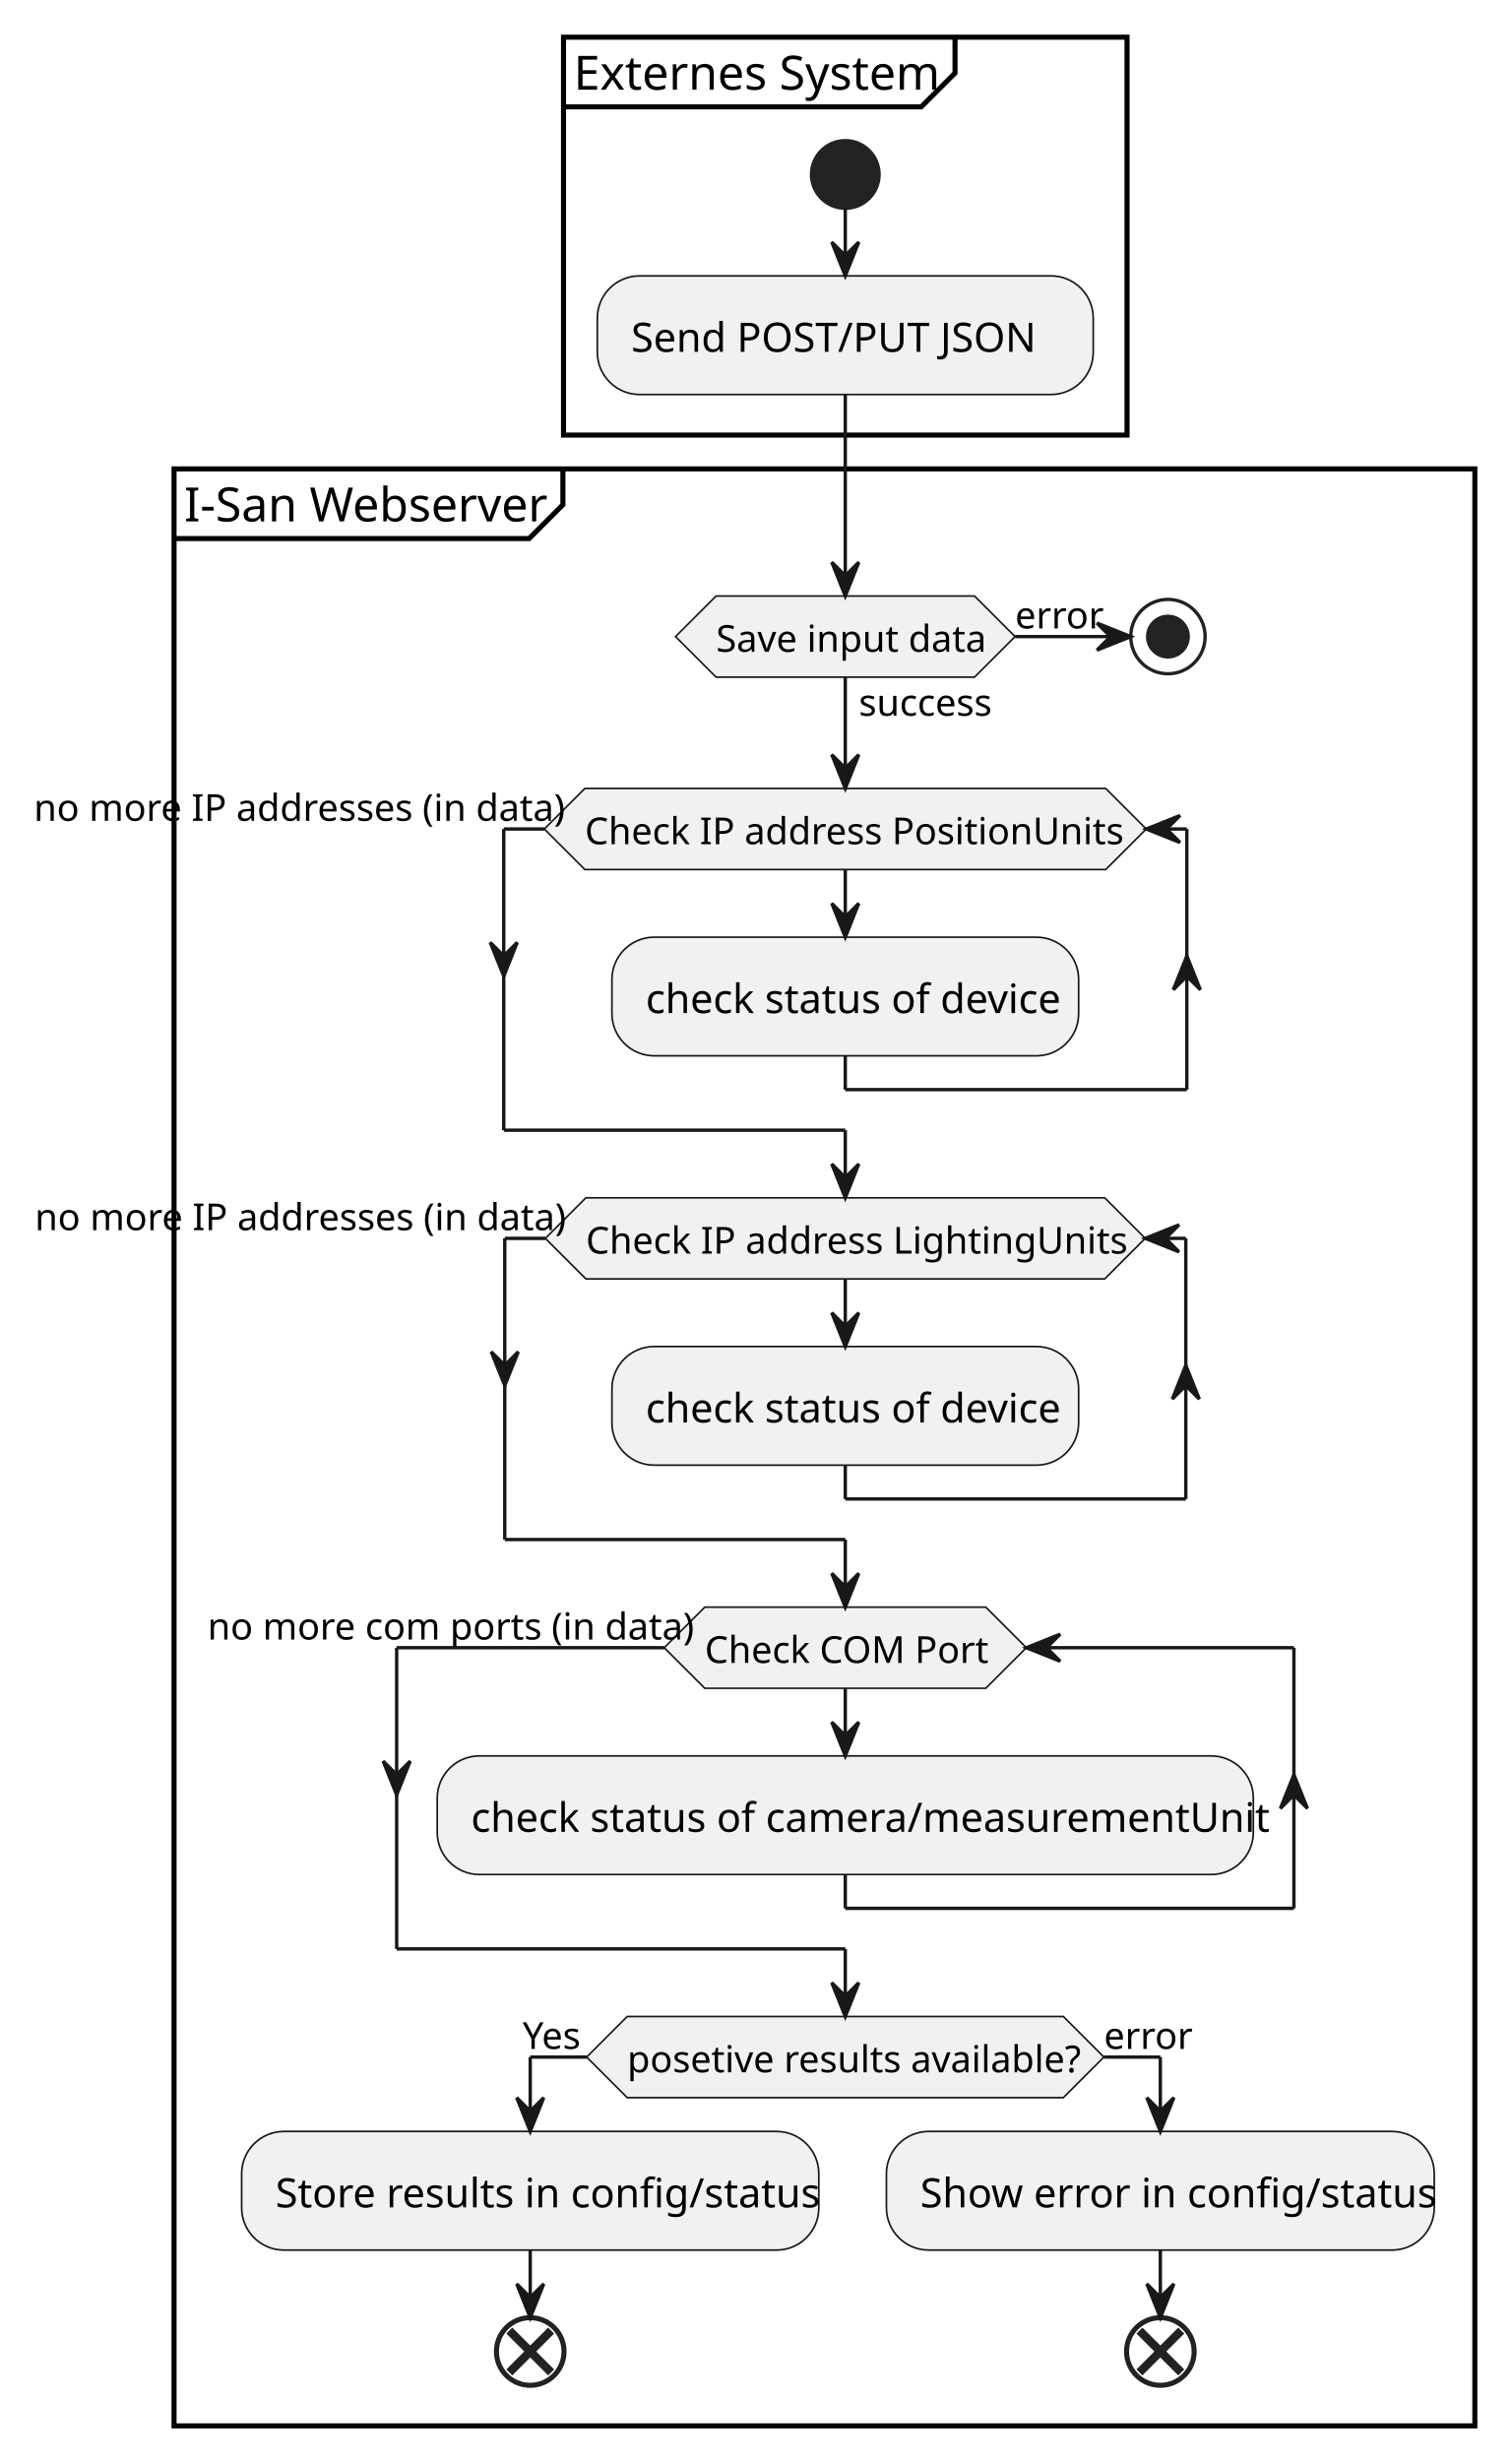
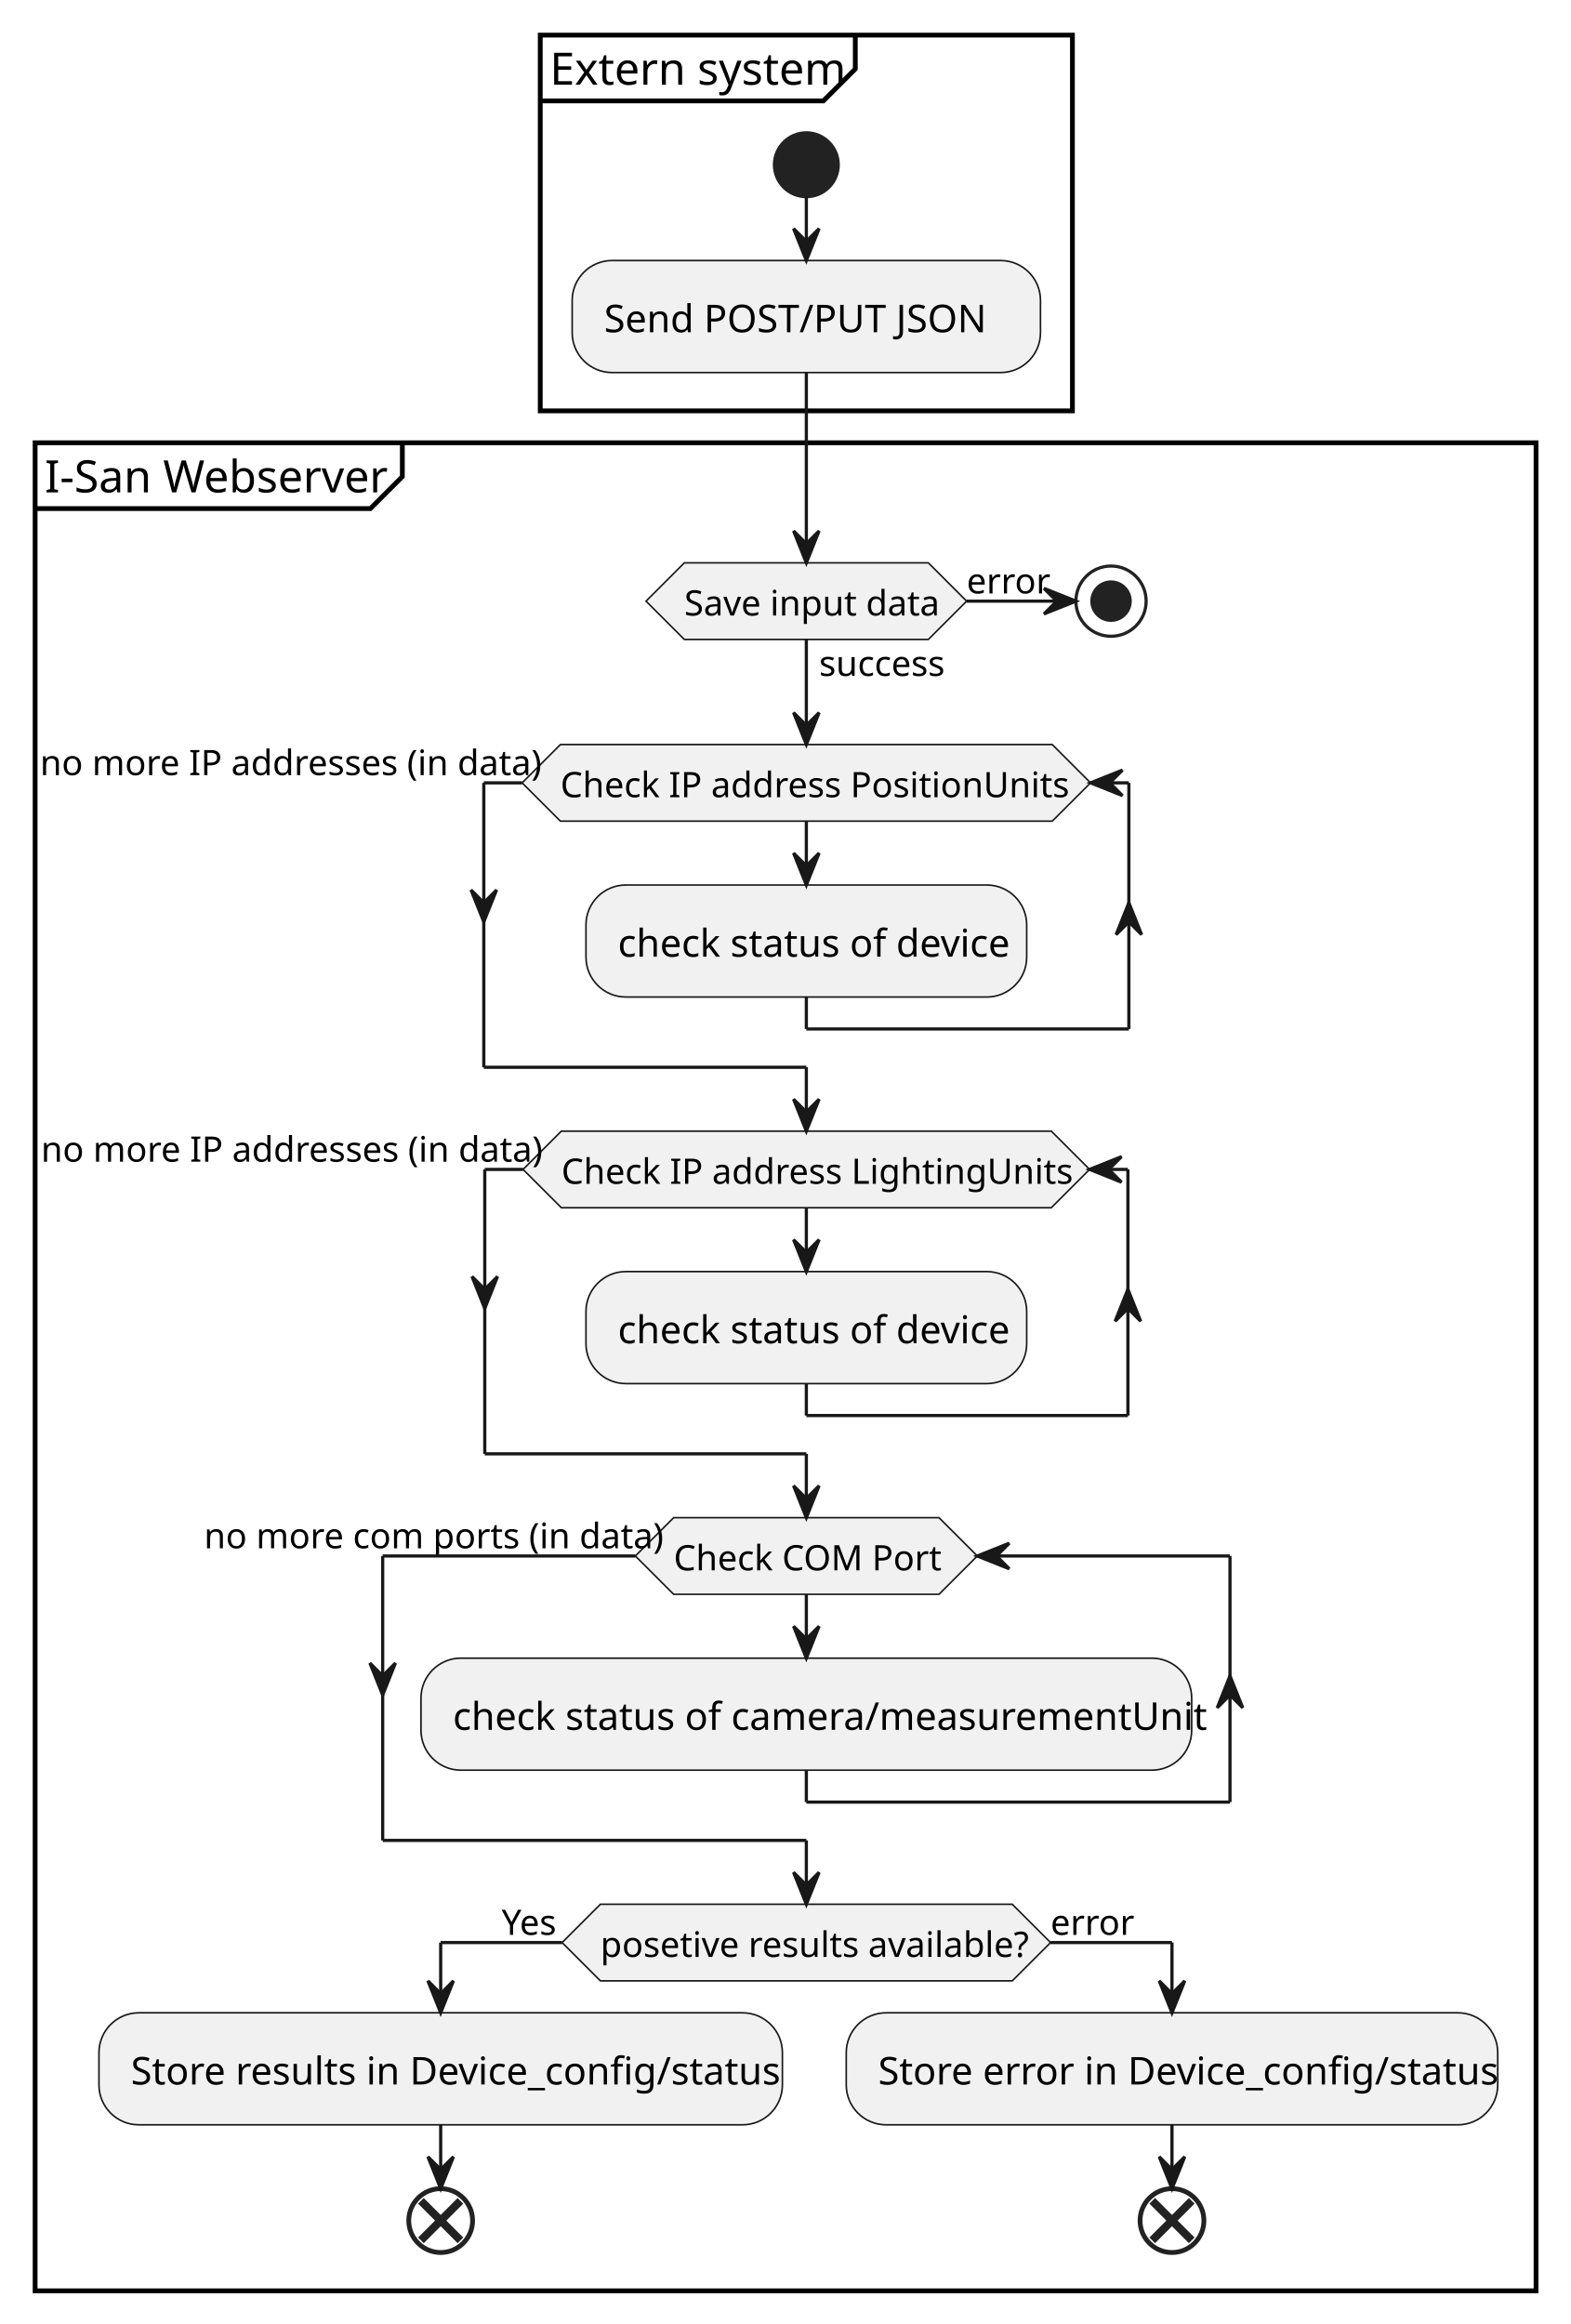
- <svg xmlns="http://www.w3.org/2000/svg" contentStyleType="text/css" height="728px" preserveAspectRatio="none" style="width:447px;height:728px;background:#FFFFFF;" version="1.1" viewBox="0 0 447 728" width="447px" zoomAndPan="magnify">
+ <svg xmlns="http://www.w3.org/2000/svg" contentStyleType="text/css" height="728px" preserveAspectRatio="none" style="width:492px;height:728px;background:#FFFFFF;" version="1.1" viewBox="0 0 492 728" width="492px" zoomAndPan="magnify">
  <defs />
  <g>
-     <rect fill="none" height="117.703" style="stroke:#000000;stroke-width:1.5;" width="166.703" x="166.702" y="11" />
-     <path d="M282.516,11 L282.516,21.609 L272.516,31.609 L166.702,31.609 " fill="none" style="stroke:#000000;stroke-width:1.5;" />
-     <text fill="#000000" font-family="sans-serif" font-size="14" lengthAdjust="spacing" textLength="105.814" x="169.702" y="26.533">Externes System</text>
-     <ellipse cx="250.054" cy="51.609" fill="#222222" rx="10" ry="10" style="stroke:#222222;stroke-width:1;" />
-     <rect fill="#F1F1F1" height="35.094" rx="12.5" ry="12.5" style="stroke:#181818;stroke-width:0.5;" width="146.703" x="176.702" y="81.609" />
-     <text fill="#000000" font-family="sans-serif" font-size="12" lengthAdjust="spacing" textLength="126.703" x="186.702" y="104.066">Send POST/PUT JSON</text>
-     <rect fill="none" height="578.903" style="stroke:#000000;stroke-width:1.5;" width="384.805" x="51.484" y="138.703" />
-     <path d="M166.518,138.703 L166.518,149.312 L156.518,159.312 L51.484,159.312 " fill="none" style="stroke:#000000;stroke-width:1.5;" />
-     <text fill="#000000" font-family="sans-serif" font-size="14" lengthAdjust="spacing" textLength="105.034" x="54.484" y="154.236">I-San Webserver</text>
-     <polygon fill="#F1F1F1" points="211.831,176.312,288.277,176.312,300.277,188.312,288.277,200.312,211.831,200.312,199.831,188.312,211.831,176.312" style="stroke:#181818;stroke-width:0.5;" />
-     <text fill="#000000" font-family="sans-serif" font-size="11" lengthAdjust="spacing" textLength="39.735" x="254.054" y="211.731">success</text>
-     <text fill="#000000" font-family="sans-serif" font-size="11" lengthAdjust="spacing" textLength="76.447" x="211.831" y="192.814">Save input data</text>
-     <text fill="#000000" font-family="sans-serif" font-size="11" lengthAdjust="spacing" textLength="23.225" x="300.277" y="185.895">error</text>
-     <ellipse cx="345.502" cy="188.312" fill="none" rx="11" ry="11" style="stroke:#222222;stroke-width:1;" />
-     <ellipse cx="345.502" cy="188.312" fill="#222222" rx="6" ry="6" style="stroke:#222222;stroke-width:1;" />
-     <rect fill="#F1F1F1" height="35.094" rx="12.5" ry="12.5" style="stroke:#181818;stroke-width:0.5;" width="138.06" x="181.024" y="277.231" />
-     <text fill="#000000" font-family="sans-serif" font-size="12" lengthAdjust="spacing" textLength="118.061" x="191.024" y="299.688">check status of device</text>
-     <polygon fill="#F1F1F1" points="173.019,233.231,327.089,233.231,339.089,245.231,327.089,257.231,173.019,257.231,161.019,245.231,173.019,233.231" style="stroke:#181818;stroke-width:0.5;" />
-     <text fill="#000000" font-family="sans-serif" font-size="11" lengthAdjust="spacing" textLength="154.07" x="173.019" y="249.732">Check IP address PositionUnits</text>
-     <text fill="#000000" font-family="sans-serif" font-size="11" lengthAdjust="spacing" textLength="151.019" x="10" y="242.815">no more IP addresses (in data)</text>
-     <rect fill="#F1F1F1" height="35.094" rx="12.5" ry="12.5" style="stroke:#181818;stroke-width:0.5;" width="138.06" x="181.024" y="398.325" />
-     <text fill="#000000" font-family="sans-serif" font-size="12" lengthAdjust="spacing" textLength="118.061" x="191.024" y="420.782">check status of device</text>
-     <polygon fill="#F1F1F1" points="173.32,354.325,326.788,354.325,338.788,366.325,326.788,378.325,173.32,378.325,161.32,366.325,173.32,354.325" style="stroke:#181818;stroke-width:0.5;" />
-     <text fill="#000000" font-family="sans-serif" font-size="11" lengthAdjust="spacing" textLength="153.468" x="173.32" y="370.826">Check IP address LightingUnits</text>
-     <text fill="#000000" font-family="sans-serif" font-size="11" lengthAdjust="spacing" textLength="151.019" x="10.301" y="363.908">no more IP addresses (in data)</text>
-     <rect fill="#F1F1F1" height="35.094" rx="12.5" ry="12.5" style="stroke:#181818;stroke-width:0.5;" width="241.426" x="129.341" y="519.419" />
-     <text fill="#000000" font-family="sans-serif" font-size="12" lengthAdjust="spacing" textLength="221.426" x="139.341" y="541.876">check status of camera/measurementUnit</text>
-     <polygon fill="#F1F1F1" points="208.49,475.419,291.618,475.419,303.618,487.419,291.618,499.419,208.49,499.419,196.49,487.419,208.49,475.419" style="stroke:#181818;stroke-width:0.5;" />
-     <text fill="#000000" font-family="sans-serif" font-size="11" lengthAdjust="spacing" textLength="83.128" x="208.49" y="491.92">Check COM Port</text>
-     <text fill="#000000" font-family="sans-serif" font-size="11" lengthAdjust="spacing" textLength="135.11" x="61.38" y="485.002">no more com ports (in data)</text>
-     <polygon fill="#F1F1F1" points="185.544,596.513,314.563,596.513,326.563,608.513,314.563,620.513,185.544,620.513,173.544,608.513,185.544,596.513" style="stroke:#181818;stroke-width:0.5;" />
-     <text fill="#000000" font-family="sans-serif" font-size="11" lengthAdjust="spacing" textLength="129.019" x="185.544" y="613.014">posetive results available?</text>
-     <text fill="#000000" font-family="sans-serif" font-size="11" lengthAdjust="spacing" textLength="18.955" x="154.59" y="606.096">Yes</text>
-     <text fill="#000000" font-family="sans-serif" font-size="11" lengthAdjust="spacing" textLength="23.225" x="326.563" y="606.096">error</text>
-     <rect fill="#F1F1F1" height="35.094" rx="12.5" ry="12.5" style="stroke:#181818;stroke-width:0.5;" width="170.738" x="71.484" y="630.513" />
-     <text fill="#000000" font-family="sans-serif" font-size="12" lengthAdjust="spacing" textLength="150.738" x="81.484" y="652.97">Store results in config/status</text>
-     <ellipse cx="156.853" cy="695.606" fill="none" rx="10" ry="10" style="stroke:#222222;stroke-width:1.5;" />
-     <line style="stroke:#222222;stroke-width:2.5;" x1="150.666" x2="163.04" y1="689.419" y2="701.794" />
-     <line style="stroke:#222222;stroke-width:2.5;" x1="163.04" x2="150.666" y1="689.419" y2="701.794" />
-     <rect fill="#F1F1F1" height="35.094" rx="12.5" ry="12.5" style="stroke:#181818;stroke-width:0.5;" width="162.066" x="262.222" y="630.513" />
-     <text fill="#000000" font-family="sans-serif" font-size="12" lengthAdjust="spacing" textLength="142.066" x="272.222" y="652.97">Show error in config/status</text>
-     <ellipse cx="343.255" cy="695.606" fill="none" rx="10" ry="10" style="stroke:#222222;stroke-width:1.5;" />
-     <line style="stroke:#222222;stroke-width:2.5;" x1="337.068" x2="349.442" y1="689.419" y2="701.794" />
-     <line style="stroke:#222222;stroke-width:2.5;" x1="349.442" x2="337.068" y1="689.419" y2="701.794" />
-     <line style="stroke:#181818;stroke-width:1;" x1="250.054" x2="250.054" y1="61.609" y2="81.609" />
-     <polygon fill="#181818" points="246.054,71.609,250.054,81.609,254.054,71.609,250.054,75.609" style="stroke:#181818;stroke-width:1;" />
-     <line style="stroke:#181818;stroke-width:1;" x1="250.054" x2="250.054" y1="200.312" y2="233.231" />
-     <polygon fill="#181818" points="246.054,223.231,250.054,233.231,254.054,223.231,250.054,227.231" style="stroke:#181818;stroke-width:1;" />
-     <line style="stroke:#181818;stroke-width:1;" x1="300.277" x2="334.502" y1="188.312" y2="188.312" />
-     <polygon fill="#181818" points="324.502,184.312,334.502,188.312,324.502,192.312,328.502,188.312" style="stroke:#181818;stroke-width:1;" />
-     <line style="stroke:#181818;stroke-width:1;" x1="250.054" x2="250.054" y1="257.231" y2="277.231" />
-     <polygon fill="#181818" points="246.054,267.231,250.054,277.231,254.054,267.231,250.054,271.231" style="stroke:#181818;stroke-width:1;" />
-     <line style="stroke:#181818;stroke-width:1;" x1="250.054" x2="250.054" y1="312.325" y2="322.325" />
-     <line style="stroke:#181818;stroke-width:1;" x1="250.054" x2="351.089" y1="322.325" y2="322.325" />
-     <polygon fill="#181818" points="347.089,292.778,351.089,282.778,355.089,292.778,351.089,288.778" style="stroke:#181818;stroke-width:1;" />
-     <line style="stroke:#181818;stroke-width:1;" x1="351.089" x2="351.089" y1="245.231" y2="322.325" />
-     <line style="stroke:#181818;stroke-width:1;" x1="351.089" x2="339.089" y1="245.231" y2="245.231" />
-     <polygon fill="#181818" points="349.089,241.231,339.089,245.231,349.089,249.231,345.089,245.231" style="stroke:#181818;stroke-width:1;" />
-     <line style="stroke:#181818;stroke-width:1;" x1="161.019" x2="149.019" y1="245.231" y2="245.231" />
-     <polygon fill="#181818" points="145.019,278.778,149.019,288.778,153.019,278.778,149.019,282.778" style="stroke:#181818;stroke-width:1;" />
-     <line style="stroke:#181818;stroke-width:1;" x1="149.019" x2="149.019" y1="245.231" y2="334.325" />
-     <line style="stroke:#181818;stroke-width:1;" x1="149.019" x2="250.054" y1="334.325" y2="334.325" />
-     <line style="stroke:#181818;stroke-width:1;" x1="250.054" x2="250.054" y1="334.325" y2="354.325" />
-     <polygon fill="#181818" points="246.054,344.325,250.054,354.325,254.054,344.325,250.054,348.325" style="stroke:#181818;stroke-width:1;" />
-     <line style="stroke:#181818;stroke-width:1;" x1="250.054" x2="250.054" y1="378.325" y2="398.325" />
-     <polygon fill="#181818" points="246.054,388.325,250.054,398.325,254.054,388.325,250.054,392.325" style="stroke:#181818;stroke-width:1;" />
-     <line style="stroke:#181818;stroke-width:1;" x1="250.054" x2="250.054" y1="433.419" y2="443.419" />
-     <line style="stroke:#181818;stroke-width:1;" x1="250.054" x2="350.788" y1="443.419" y2="443.419" />
-     <polygon fill="#181818" points="346.788,413.872,350.788,403.872,354.788,413.872,350.788,409.872" style="stroke:#181818;stroke-width:1;" />
-     <line style="stroke:#181818;stroke-width:1;" x1="350.788" x2="350.788" y1="366.325" y2="443.419" />
-     <line style="stroke:#181818;stroke-width:1;" x1="350.788" x2="338.788" y1="366.325" y2="366.325" />
-     <polygon fill="#181818" points="348.788,362.325,338.788,366.325,348.788,370.325,344.788,366.325" style="stroke:#181818;stroke-width:1;" />
-     <line style="stroke:#181818;stroke-width:1;" x1="161.32" x2="149.32" y1="366.325" y2="366.325" />
-     <polygon fill="#181818" points="145.32,399.872,149.32,409.872,153.32,399.872,149.32,403.872" style="stroke:#181818;stroke-width:1;" />
-     <line style="stroke:#181818;stroke-width:1;" x1="149.32" x2="149.32" y1="366.325" y2="455.419" />
-     <line style="stroke:#181818;stroke-width:1;" x1="149.32" x2="250.054" y1="455.419" y2="455.419" />
-     <line style="stroke:#181818;stroke-width:1;" x1="250.054" x2="250.054" y1="455.419" y2="475.419" />
-     <polygon fill="#181818" points="246.054,465.419,250.054,475.419,254.054,465.419,250.054,469.419" style="stroke:#181818;stroke-width:1;" />
-     <line style="stroke:#181818;stroke-width:1;" x1="250.054" x2="250.054" y1="499.419" y2="519.419" />
-     <polygon fill="#181818" points="246.054,509.419,250.054,519.419,254.054,509.419,250.054,513.419" style="stroke:#181818;stroke-width:1;" />
-     <line style="stroke:#181818;stroke-width:1;" x1="250.054" x2="250.054" y1="554.513" y2="564.513" />
-     <line style="stroke:#181818;stroke-width:1;" x1="250.054" x2="382.767" y1="564.513" y2="564.513" />
-     <polygon fill="#181818" points="378.767,534.966,382.767,524.966,386.767,534.966,382.767,530.966" style="stroke:#181818;stroke-width:1;" />
-     <line style="stroke:#181818;stroke-width:1;" x1="382.767" x2="382.767" y1="487.419" y2="564.513" />
-     <line style="stroke:#181818;stroke-width:1;" x1="382.767" x2="303.618" y1="487.419" y2="487.419" />
-     <polygon fill="#181818" points="313.618,483.419,303.618,487.419,313.618,491.419,309.618,487.419" style="stroke:#181818;stroke-width:1;" />
-     <line style="stroke:#181818;stroke-width:1;" x1="196.49" x2="117.341" y1="487.419" y2="487.419" />
-     <polygon fill="#181818" points="113.341,520.966,117.341,530.966,121.341,520.966,117.341,524.966" style="stroke:#181818;stroke-width:1;" />
-     <line style="stroke:#181818;stroke-width:1;" x1="117.341" x2="117.341" y1="487.419" y2="576.513" />
-     <line style="stroke:#181818;stroke-width:1;" x1="117.341" x2="250.054" y1="576.513" y2="576.513" />
-     <line style="stroke:#181818;stroke-width:1;" x1="250.054" x2="250.054" y1="576.513" y2="596.513" />
-     <polygon fill="#181818" points="246.054,586.513,250.054,596.513,254.054,586.513,250.054,590.513" style="stroke:#181818;stroke-width:1;" />
-     <line style="stroke:#181818;stroke-width:1;" x1="156.853" x2="156.853" y1="665.606" y2="685.606" />
-     <polygon fill="#181818" points="152.853,675.606,156.853,685.606,160.853,675.606,156.853,679.606" style="stroke:#181818;stroke-width:1;" />
-     <line style="stroke:#181818;stroke-width:1;" x1="343.255" x2="343.255" y1="665.606" y2="685.606" />
-     <polygon fill="#181818" points="339.255,675.606,343.255,685.606,347.255,675.606,343.255,679.606" style="stroke:#181818;stroke-width:1;" />
-     <line style="stroke:#181818;stroke-width:1;" x1="173.544" x2="156.853" y1="608.513" y2="608.513" />
-     <line style="stroke:#181818;stroke-width:1;" x1="156.853" x2="156.853" y1="608.513" y2="630.513" />
-     <polygon fill="#181818" points="152.853,620.513,156.853,630.513,160.853,620.513,156.853,624.513" style="stroke:#181818;stroke-width:1;" />
-     <line style="stroke:#181818;stroke-width:1;" x1="326.563" x2="343.255" y1="608.513" y2="608.513" />
-     <line style="stroke:#181818;stroke-width:1;" x1="343.255" x2="343.255" y1="608.513" y2="630.513" />
-     <polygon fill="#181818" points="339.255,620.513,343.255,630.513,347.255,620.513,343.255,624.513" style="stroke:#181818;stroke-width:1;" />
-     <line style="stroke:#181818;stroke-width:1;" x1="250.054" x2="250.054" y1="116.703" y2="176.312" />
-     <polygon fill="#181818" points="246.054,166.312,250.054,176.312,254.054,166.312,250.054,170.312" style="stroke:#181818;stroke-width:1;" />
+     <rect fill="none" height="117.703" style="stroke:#000000;stroke-width:1.5;" width="166.703" x="169.238" y="11" />
+     <path d="M267.928,11 L267.928,21.609 L257.928,31.609 L169.238,31.609 " fill="none" style="stroke:#000000;stroke-width:1.5;" />
+     <text fill="#000000" font-family="sans-serif" font-size="14" lengthAdjust="spacing" textLength="88.689" x="172.238" y="26.533">Extern system</text>
+     <ellipse cx="252.59" cy="51.609" fill="#222222" rx="10" ry="10" style="stroke:#222222;stroke-width:1;" />
+     <rect fill="#F1F1F1" height="35.094" rx="12.5" ry="12.5" style="stroke:#181818;stroke-width:0.5;" width="146.703" x="179.238" y="81.609" />
+     <text fill="#000000" font-family="sans-serif" font-size="12" lengthAdjust="spacing" textLength="126.703" x="189.238" y="104.066">Send POST/PUT JSON</text>
+     <rect fill="none" height="578.903" style="stroke:#000000;stroke-width:1.5;" width="470.176" x="11" y="138.703" />
+     <path d="M126.034,138.703 L126.034,149.312 L116.034,159.312 L11,159.312 " fill="none" style="stroke:#000000;stroke-width:1.5;" />
+     <text fill="#000000" font-family="sans-serif" font-size="14" lengthAdjust="spacing" textLength="105.034" x="14" y="154.236">I-San Webserver</text>
+     <polygon fill="#F1F1F1" points="214.367,176.312,290.813,176.312,302.813,188.312,290.813,200.312,214.367,200.312,202.367,188.312,214.367,176.312" style="stroke:#181818;stroke-width:0.5;" />
+     <text fill="#000000" font-family="sans-serif" font-size="11" lengthAdjust="spacing" textLength="39.735" x="256.59" y="211.731">success</text>
+     <text fill="#000000" font-family="sans-serif" font-size="11" lengthAdjust="spacing" textLength="76.447" x="214.367" y="192.814">Save input data</text>
+     <text fill="#000000" font-family="sans-serif" font-size="11" lengthAdjust="spacing" textLength="23.225" x="302.813" y="185.895">error</text>
+     <ellipse cx="348.038" cy="188.312" fill="none" rx="11" ry="11" style="stroke:#222222;stroke-width:1;" />
+     <ellipse cx="348.038" cy="188.312" fill="#222222" rx="6" ry="6" style="stroke:#222222;stroke-width:1;" />
+     <rect fill="#F1F1F1" height="35.094" rx="12.5" ry="12.5" style="stroke:#181818;stroke-width:0.5;" width="138.06" x="183.56" y="277.231" />
+     <text fill="#000000" font-family="sans-serif" font-size="12" lengthAdjust="spacing" textLength="118.061" x="193.56" y="299.688">check status of device</text>
+     <polygon fill="#F1F1F1" points="175.555,233.231,329.625,233.231,341.625,245.231,329.625,257.231,175.555,257.231,163.555,245.231,175.555,233.231" style="stroke:#181818;stroke-width:0.5;" />
+     <text fill="#000000" font-family="sans-serif" font-size="11" lengthAdjust="spacing" textLength="154.07" x="175.555" y="249.732">Check IP address PositionUnits</text>
+     <text fill="#000000" font-family="sans-serif" font-size="11" lengthAdjust="spacing" textLength="151.019" x="12.536" y="242.815">no more IP addresses (in data)</text>
+     <rect fill="#F1F1F1" height="35.094" rx="12.5" ry="12.5" style="stroke:#181818;stroke-width:0.5;" width="138.06" x="183.56" y="398.325" />
+     <text fill="#000000" font-family="sans-serif" font-size="12" lengthAdjust="spacing" textLength="118.061" x="193.56" y="420.782">check status of device</text>
+     <polygon fill="#F1F1F1" points="175.856,354.325,329.324,354.325,341.324,366.325,329.324,378.325,175.856,378.325,163.856,366.325,175.856,354.325" style="stroke:#181818;stroke-width:0.5;" />
+     <text fill="#000000" font-family="sans-serif" font-size="11" lengthAdjust="spacing" textLength="153.468" x="175.856" y="370.826">Check IP address LightingUnits</text>
+     <text fill="#000000" font-family="sans-serif" font-size="11" lengthAdjust="spacing" textLength="151.019" x="12.837" y="363.908">no more IP addresses (in data)</text>
+     <rect fill="#F1F1F1" height="35.094" rx="12.5" ry="12.5" style="stroke:#181818;stroke-width:0.5;" width="241.426" x="131.877" y="519.419" />
+     <text fill="#000000" font-family="sans-serif" font-size="12" lengthAdjust="spacing" textLength="221.426" x="141.877" y="541.876">check status of camera/measurementUnit</text>
+     <polygon fill="#F1F1F1" points="211.026,475.419,294.154,475.419,306.154,487.419,294.154,499.419,211.026,499.419,199.026,487.419,211.026,475.419" style="stroke:#181818;stroke-width:0.5;" />
+     <text fill="#000000" font-family="sans-serif" font-size="11" lengthAdjust="spacing" textLength="83.128" x="211.026" y="491.92">Check COM Port</text>
+     <text fill="#000000" font-family="sans-serif" font-size="11" lengthAdjust="spacing" textLength="135.11" x="63.916" y="485.002">no more com ports (in data)</text>
+     <polygon fill="#F1F1F1" points="188.08,596.513,317.099,596.513,329.099,608.513,317.099,620.513,188.08,620.513,176.08,608.513,188.08,596.513" style="stroke:#181818;stroke-width:0.5;" />
+     <text fill="#000000" font-family="sans-serif" font-size="11" lengthAdjust="spacing" textLength="129.019" x="188.08" y="613.014">posetive results available?</text>
+     <text fill="#000000" font-family="sans-serif" font-size="11" lengthAdjust="spacing" textLength="18.955" x="157.126" y="606.096">Yes</text>
+     <text fill="#000000" font-family="sans-serif" font-size="11" lengthAdjust="spacing" textLength="23.225" x="329.099" y="606.096">error</text>
+     <rect fill="#F1F1F1" height="35.094" rx="12.5" ry="12.5" style="stroke:#181818;stroke-width:0.5;" width="214.092" x="31" y="630.513" />
+     <text fill="#000000" font-family="sans-serif" font-size="12" lengthAdjust="spacing" textLength="194.092" x="41" y="652.97">Store results in Device_config/status</text>
+     <ellipse cx="138.046" cy="695.606" fill="none" rx="10" ry="10" style="stroke:#222222;stroke-width:1.5;" />
+     <line style="stroke:#222222;stroke-width:2.5;" x1="131.859" x2="144.233" y1="689.419" y2="701.794" />
+     <line style="stroke:#222222;stroke-width:2.5;" x1="144.233" x2="131.859" y1="689.419" y2="701.794" />
+     <rect fill="#F1F1F1" height="35.094" rx="12.5" ry="12.5" style="stroke:#181818;stroke-width:0.5;" width="204.084" x="265.092" y="630.513" />
+     <text fill="#000000" font-family="sans-serif" font-size="12" lengthAdjust="spacing" textLength="184.084" x="275.092" y="652.97">Store error in Device_config/status</text>
+     <ellipse cx="367.134" cy="695.606" fill="none" rx="10" ry="10" style="stroke:#222222;stroke-width:1.5;" />
+     <line style="stroke:#222222;stroke-width:2.5;" x1="360.947" x2="373.321" y1="689.419" y2="701.794" />
+     <line style="stroke:#222222;stroke-width:2.5;" x1="373.321" x2="360.947" y1="689.419" y2="701.794" />
+     <line style="stroke:#181818;stroke-width:1;" x1="252.59" x2="252.59" y1="61.609" y2="81.609" />
+     <polygon fill="#181818" points="248.59,71.609,252.59,81.609,256.59,71.609,252.59,75.609" style="stroke:#181818;stroke-width:1;" />
+     <line style="stroke:#181818;stroke-width:1;" x1="252.59" x2="252.59" y1="200.312" y2="233.231" />
+     <polygon fill="#181818" points="248.59,223.231,252.59,233.231,256.59,223.231,252.59,227.231" style="stroke:#181818;stroke-width:1;" />
+     <line style="stroke:#181818;stroke-width:1;" x1="302.813" x2="337.038" y1="188.312" y2="188.312" />
+     <polygon fill="#181818" points="327.038,184.312,337.038,188.312,327.038,192.312,331.038,188.312" style="stroke:#181818;stroke-width:1;" />
+     <line style="stroke:#181818;stroke-width:1;" x1="252.59" x2="252.59" y1="257.231" y2="277.231" />
+     <polygon fill="#181818" points="248.59,267.231,252.59,277.231,256.59,267.231,252.59,271.231" style="stroke:#181818;stroke-width:1;" />
+     <line style="stroke:#181818;stroke-width:1;" x1="252.59" x2="252.59" y1="312.325" y2="322.325" />
+     <line style="stroke:#181818;stroke-width:1;" x1="252.59" x2="353.625" y1="322.325" y2="322.325" />
+     <polygon fill="#181818" points="349.625,292.778,353.625,282.778,357.625,292.778,353.625,288.778" style="stroke:#181818;stroke-width:1;" />
+     <line style="stroke:#181818;stroke-width:1;" x1="353.625" x2="353.625" y1="245.231" y2="322.325" />
+     <line style="stroke:#181818;stroke-width:1;" x1="353.625" x2="341.625" y1="245.231" y2="245.231" />
+     <polygon fill="#181818" points="351.625,241.231,341.625,245.231,351.625,249.231,347.625,245.231" style="stroke:#181818;stroke-width:1;" />
+     <line style="stroke:#181818;stroke-width:1;" x1="163.555" x2="151.555" y1="245.231" y2="245.231" />
+     <polygon fill="#181818" points="147.555,278.778,151.555,288.778,155.555,278.778,151.555,282.778" style="stroke:#181818;stroke-width:1;" />
+     <line style="stroke:#181818;stroke-width:1;" x1="151.555" x2="151.555" y1="245.231" y2="334.325" />
+     <line style="stroke:#181818;stroke-width:1;" x1="151.555" x2="252.59" y1="334.325" y2="334.325" />
+     <line style="stroke:#181818;stroke-width:1;" x1="252.59" x2="252.59" y1="334.325" y2="354.325" />
+     <polygon fill="#181818" points="248.59,344.325,252.59,354.325,256.59,344.325,252.59,348.325" style="stroke:#181818;stroke-width:1;" />
+     <line style="stroke:#181818;stroke-width:1;" x1="252.59" x2="252.59" y1="378.325" y2="398.325" />
+     <polygon fill="#181818" points="248.59,388.325,252.59,398.325,256.59,388.325,252.59,392.325" style="stroke:#181818;stroke-width:1;" />
+     <line style="stroke:#181818;stroke-width:1;" x1="252.59" x2="252.59" y1="433.419" y2="443.419" />
+     <line style="stroke:#181818;stroke-width:1;" x1="252.59" x2="353.324" y1="443.419" y2="443.419" />
+     <polygon fill="#181818" points="349.324,413.872,353.324,403.872,357.324,413.872,353.324,409.872" style="stroke:#181818;stroke-width:1;" />
+     <line style="stroke:#181818;stroke-width:1;" x1="353.324" x2="353.324" y1="366.325" y2="443.419" />
+     <line style="stroke:#181818;stroke-width:1;" x1="353.324" x2="341.324" y1="366.325" y2="366.325" />
+     <polygon fill="#181818" points="351.324,362.325,341.324,366.325,351.324,370.325,347.324,366.325" style="stroke:#181818;stroke-width:1;" />
+     <line style="stroke:#181818;stroke-width:1;" x1="163.856" x2="151.856" y1="366.325" y2="366.325" />
+     <polygon fill="#181818" points="147.856,399.872,151.856,409.872,155.856,399.872,151.856,403.872" style="stroke:#181818;stroke-width:1;" />
+     <line style="stroke:#181818;stroke-width:1;" x1="151.856" x2="151.856" y1="366.325" y2="455.419" />
+     <line style="stroke:#181818;stroke-width:1;" x1="151.856" x2="252.59" y1="455.419" y2="455.419" />
+     <line style="stroke:#181818;stroke-width:1;" x1="252.59" x2="252.59" y1="455.419" y2="475.419" />
+     <polygon fill="#181818" points="248.59,465.419,252.59,475.419,256.59,465.419,252.59,469.419" style="stroke:#181818;stroke-width:1;" />
+     <line style="stroke:#181818;stroke-width:1;" x1="252.59" x2="252.59" y1="499.419" y2="519.419" />
+     <polygon fill="#181818" points="248.59,509.419,252.59,519.419,256.59,509.419,252.59,513.419" style="stroke:#181818;stroke-width:1;" />
+     <line style="stroke:#181818;stroke-width:1;" x1="252.59" x2="252.59" y1="554.513" y2="564.513" />
+     <line style="stroke:#181818;stroke-width:1;" x1="252.59" x2="385.303" y1="564.513" y2="564.513" />
+     <polygon fill="#181818" points="381.303,534.966,385.303,524.966,389.303,534.966,385.303,530.966" style="stroke:#181818;stroke-width:1;" />
+     <line style="stroke:#181818;stroke-width:1;" x1="385.303" x2="385.303" y1="487.419" y2="564.513" />
+     <line style="stroke:#181818;stroke-width:1;" x1="385.303" x2="306.154" y1="487.419" y2="487.419" />
+     <polygon fill="#181818" points="316.154,483.419,306.154,487.419,316.154,491.419,312.154,487.419" style="stroke:#181818;stroke-width:1;" />
+     <line style="stroke:#181818;stroke-width:1;" x1="199.026" x2="119.877" y1="487.419" y2="487.419" />
+     <polygon fill="#181818" points="115.877,520.966,119.877,530.966,123.877,520.966,119.877,524.966" style="stroke:#181818;stroke-width:1;" />
+     <line style="stroke:#181818;stroke-width:1;" x1="119.877" x2="119.877" y1="487.419" y2="576.513" />
+     <line style="stroke:#181818;stroke-width:1;" x1="119.877" x2="252.59" y1="576.513" y2="576.513" />
+     <line style="stroke:#181818;stroke-width:1;" x1="252.59" x2="252.59" y1="576.513" y2="596.513" />
+     <polygon fill="#181818" points="248.59,586.513,252.59,596.513,256.59,586.513,252.59,590.513" style="stroke:#181818;stroke-width:1;" />
+     <line style="stroke:#181818;stroke-width:1;" x1="138.046" x2="138.046" y1="665.606" y2="685.606" />
+     <polygon fill="#181818" points="134.046,675.606,138.046,685.606,142.046,675.606,138.046,679.606" style="stroke:#181818;stroke-width:1;" />
+     <line style="stroke:#181818;stroke-width:1;" x1="367.134" x2="367.134" y1="665.606" y2="685.606" />
+     <polygon fill="#181818" points="363.134,675.606,367.134,685.606,371.134,675.606,367.134,679.606" style="stroke:#181818;stroke-width:1;" />
+     <line style="stroke:#181818;stroke-width:1;" x1="176.08" x2="138.046" y1="608.513" y2="608.513" />
+     <line style="stroke:#181818;stroke-width:1;" x1="138.046" x2="138.046" y1="608.513" y2="630.513" />
+     <polygon fill="#181818" points="134.046,620.513,138.046,630.513,142.046,620.513,138.046,624.513" style="stroke:#181818;stroke-width:1;" />
+     <line style="stroke:#181818;stroke-width:1;" x1="329.099" x2="367.134" y1="608.513" y2="608.513" />
+     <line style="stroke:#181818;stroke-width:1;" x1="367.134" x2="367.134" y1="608.513" y2="630.513" />
+     <polygon fill="#181818" points="363.134,620.513,367.134,630.513,371.134,620.513,367.134,624.513" style="stroke:#181818;stroke-width:1;" />
+     <line style="stroke:#181818;stroke-width:1;" x1="252.59" x2="252.59" y1="116.703" y2="176.312" />
+     <polygon fill="#181818" points="248.59,166.312,252.59,176.312,256.59,166.312,252.59,170.312" style="stroke:#181818;stroke-width:1;" />
  </g>
</svg>
